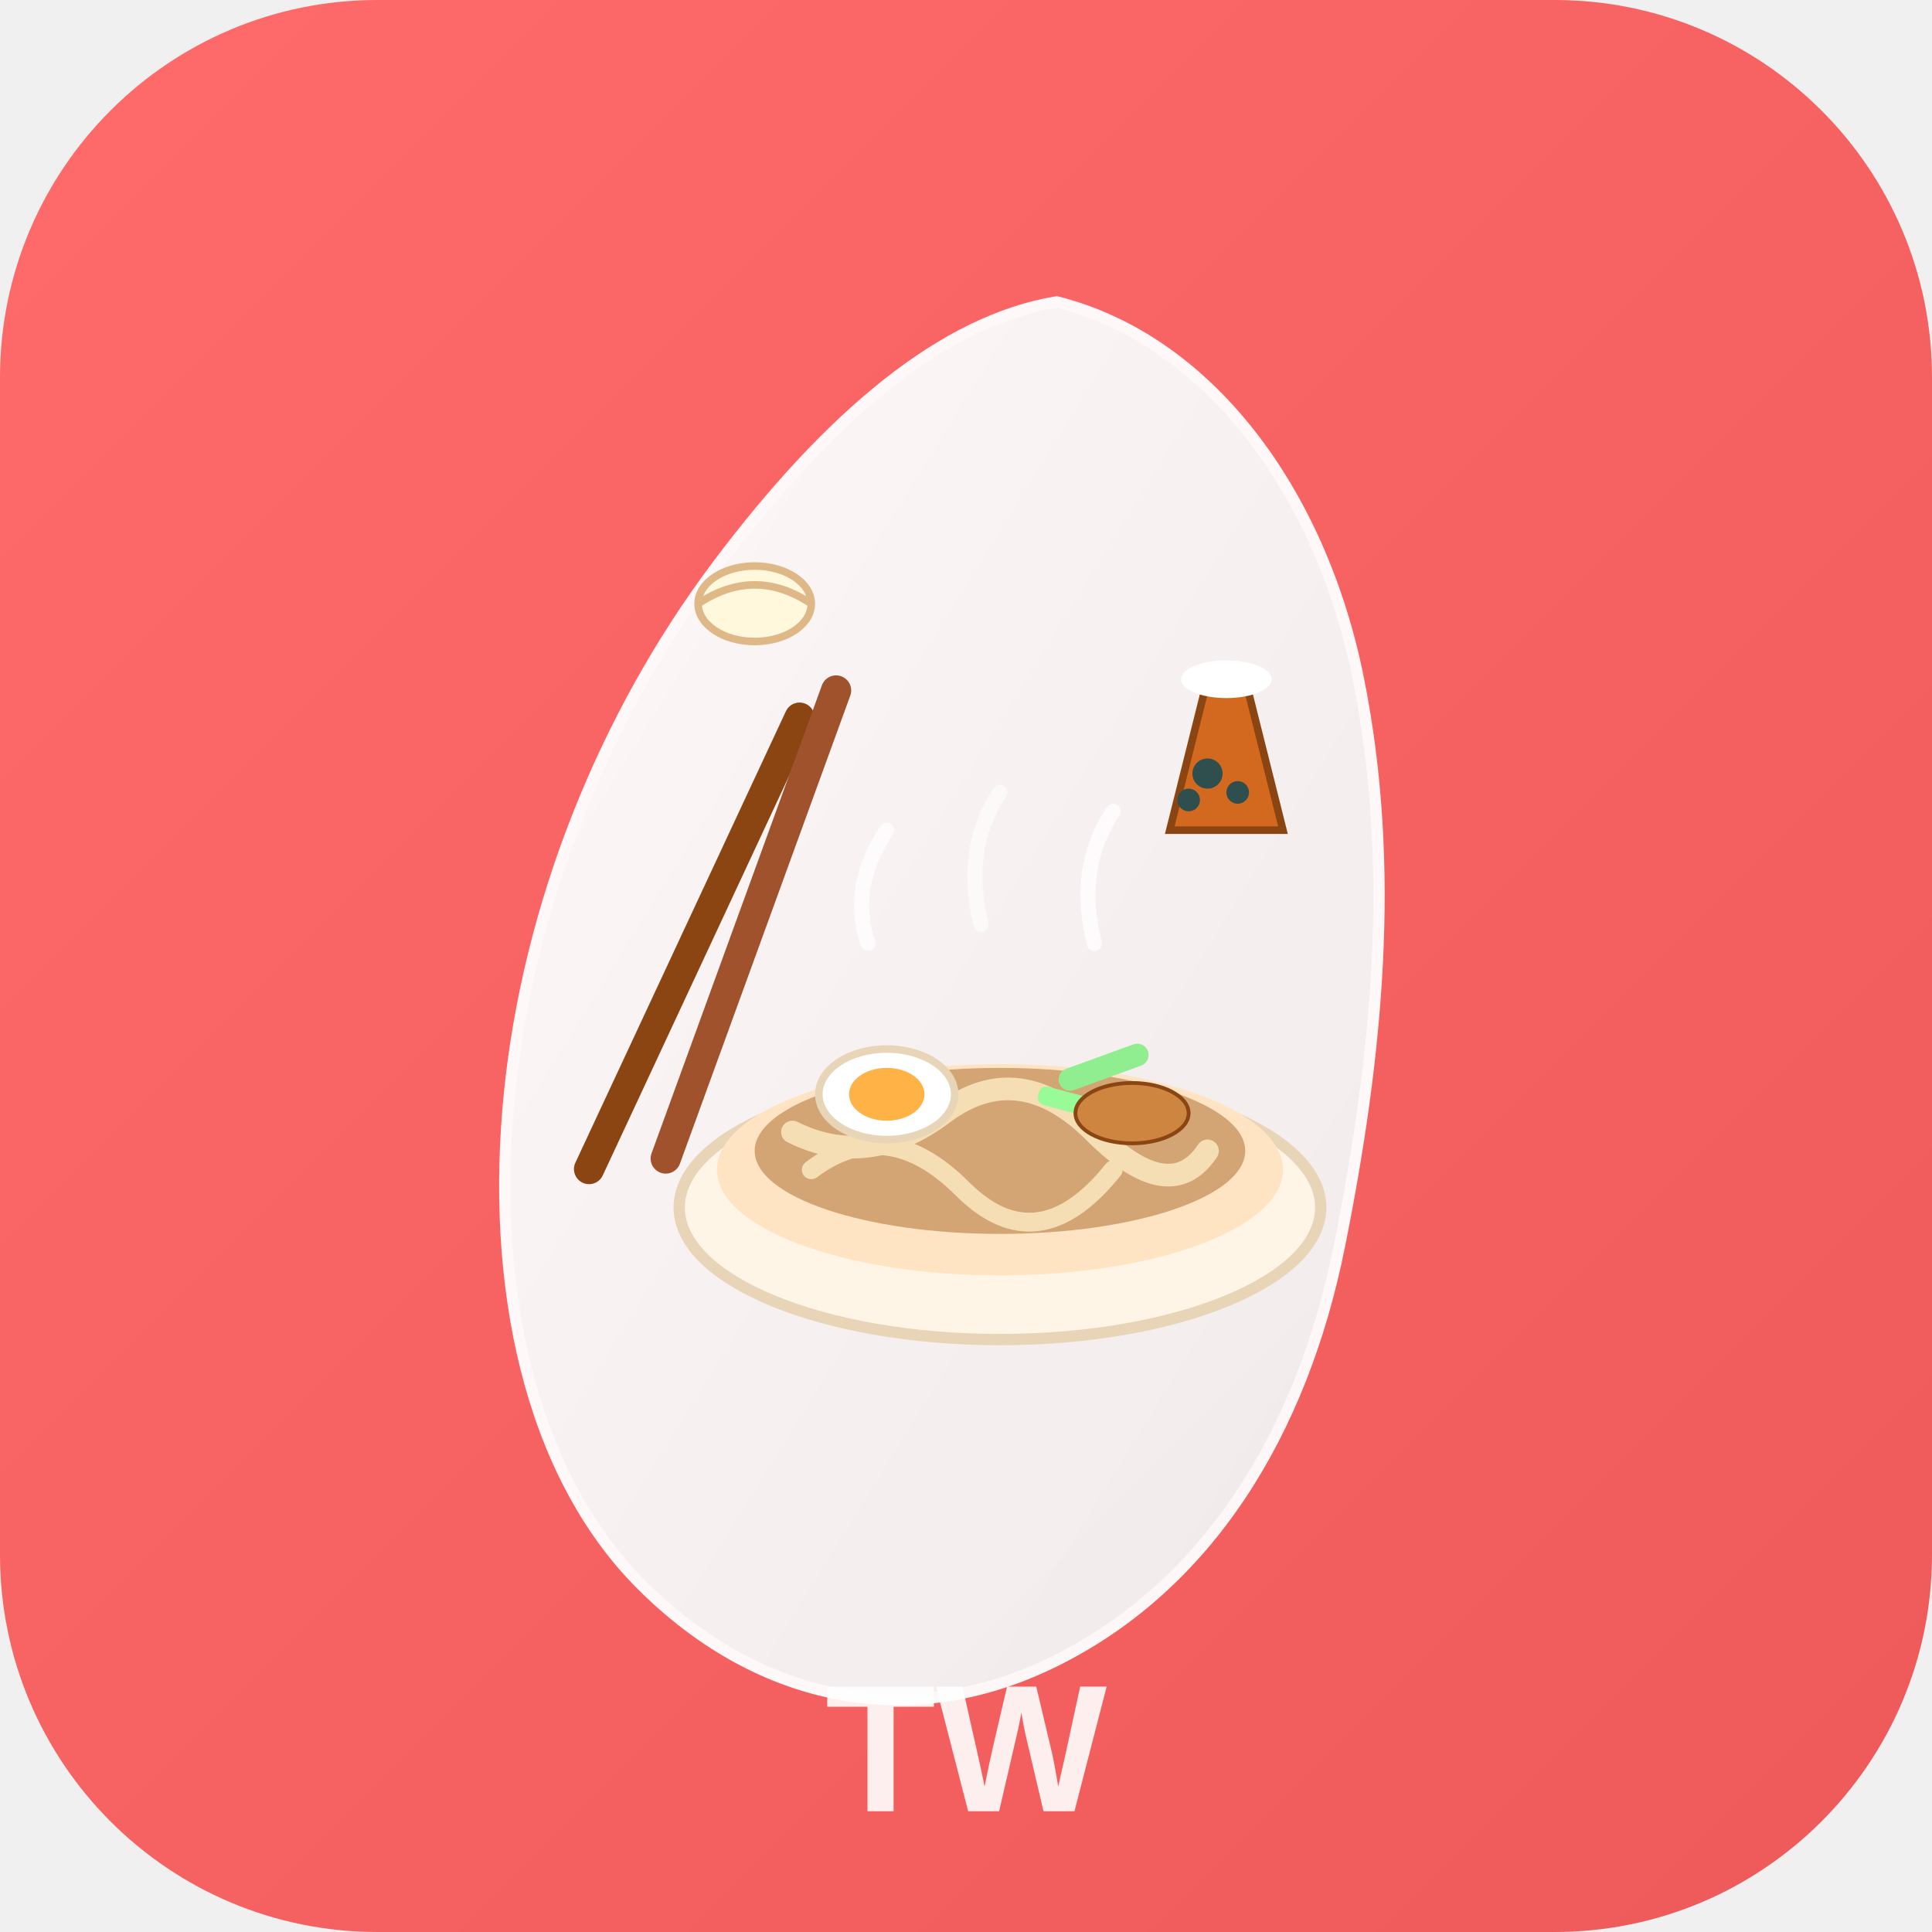
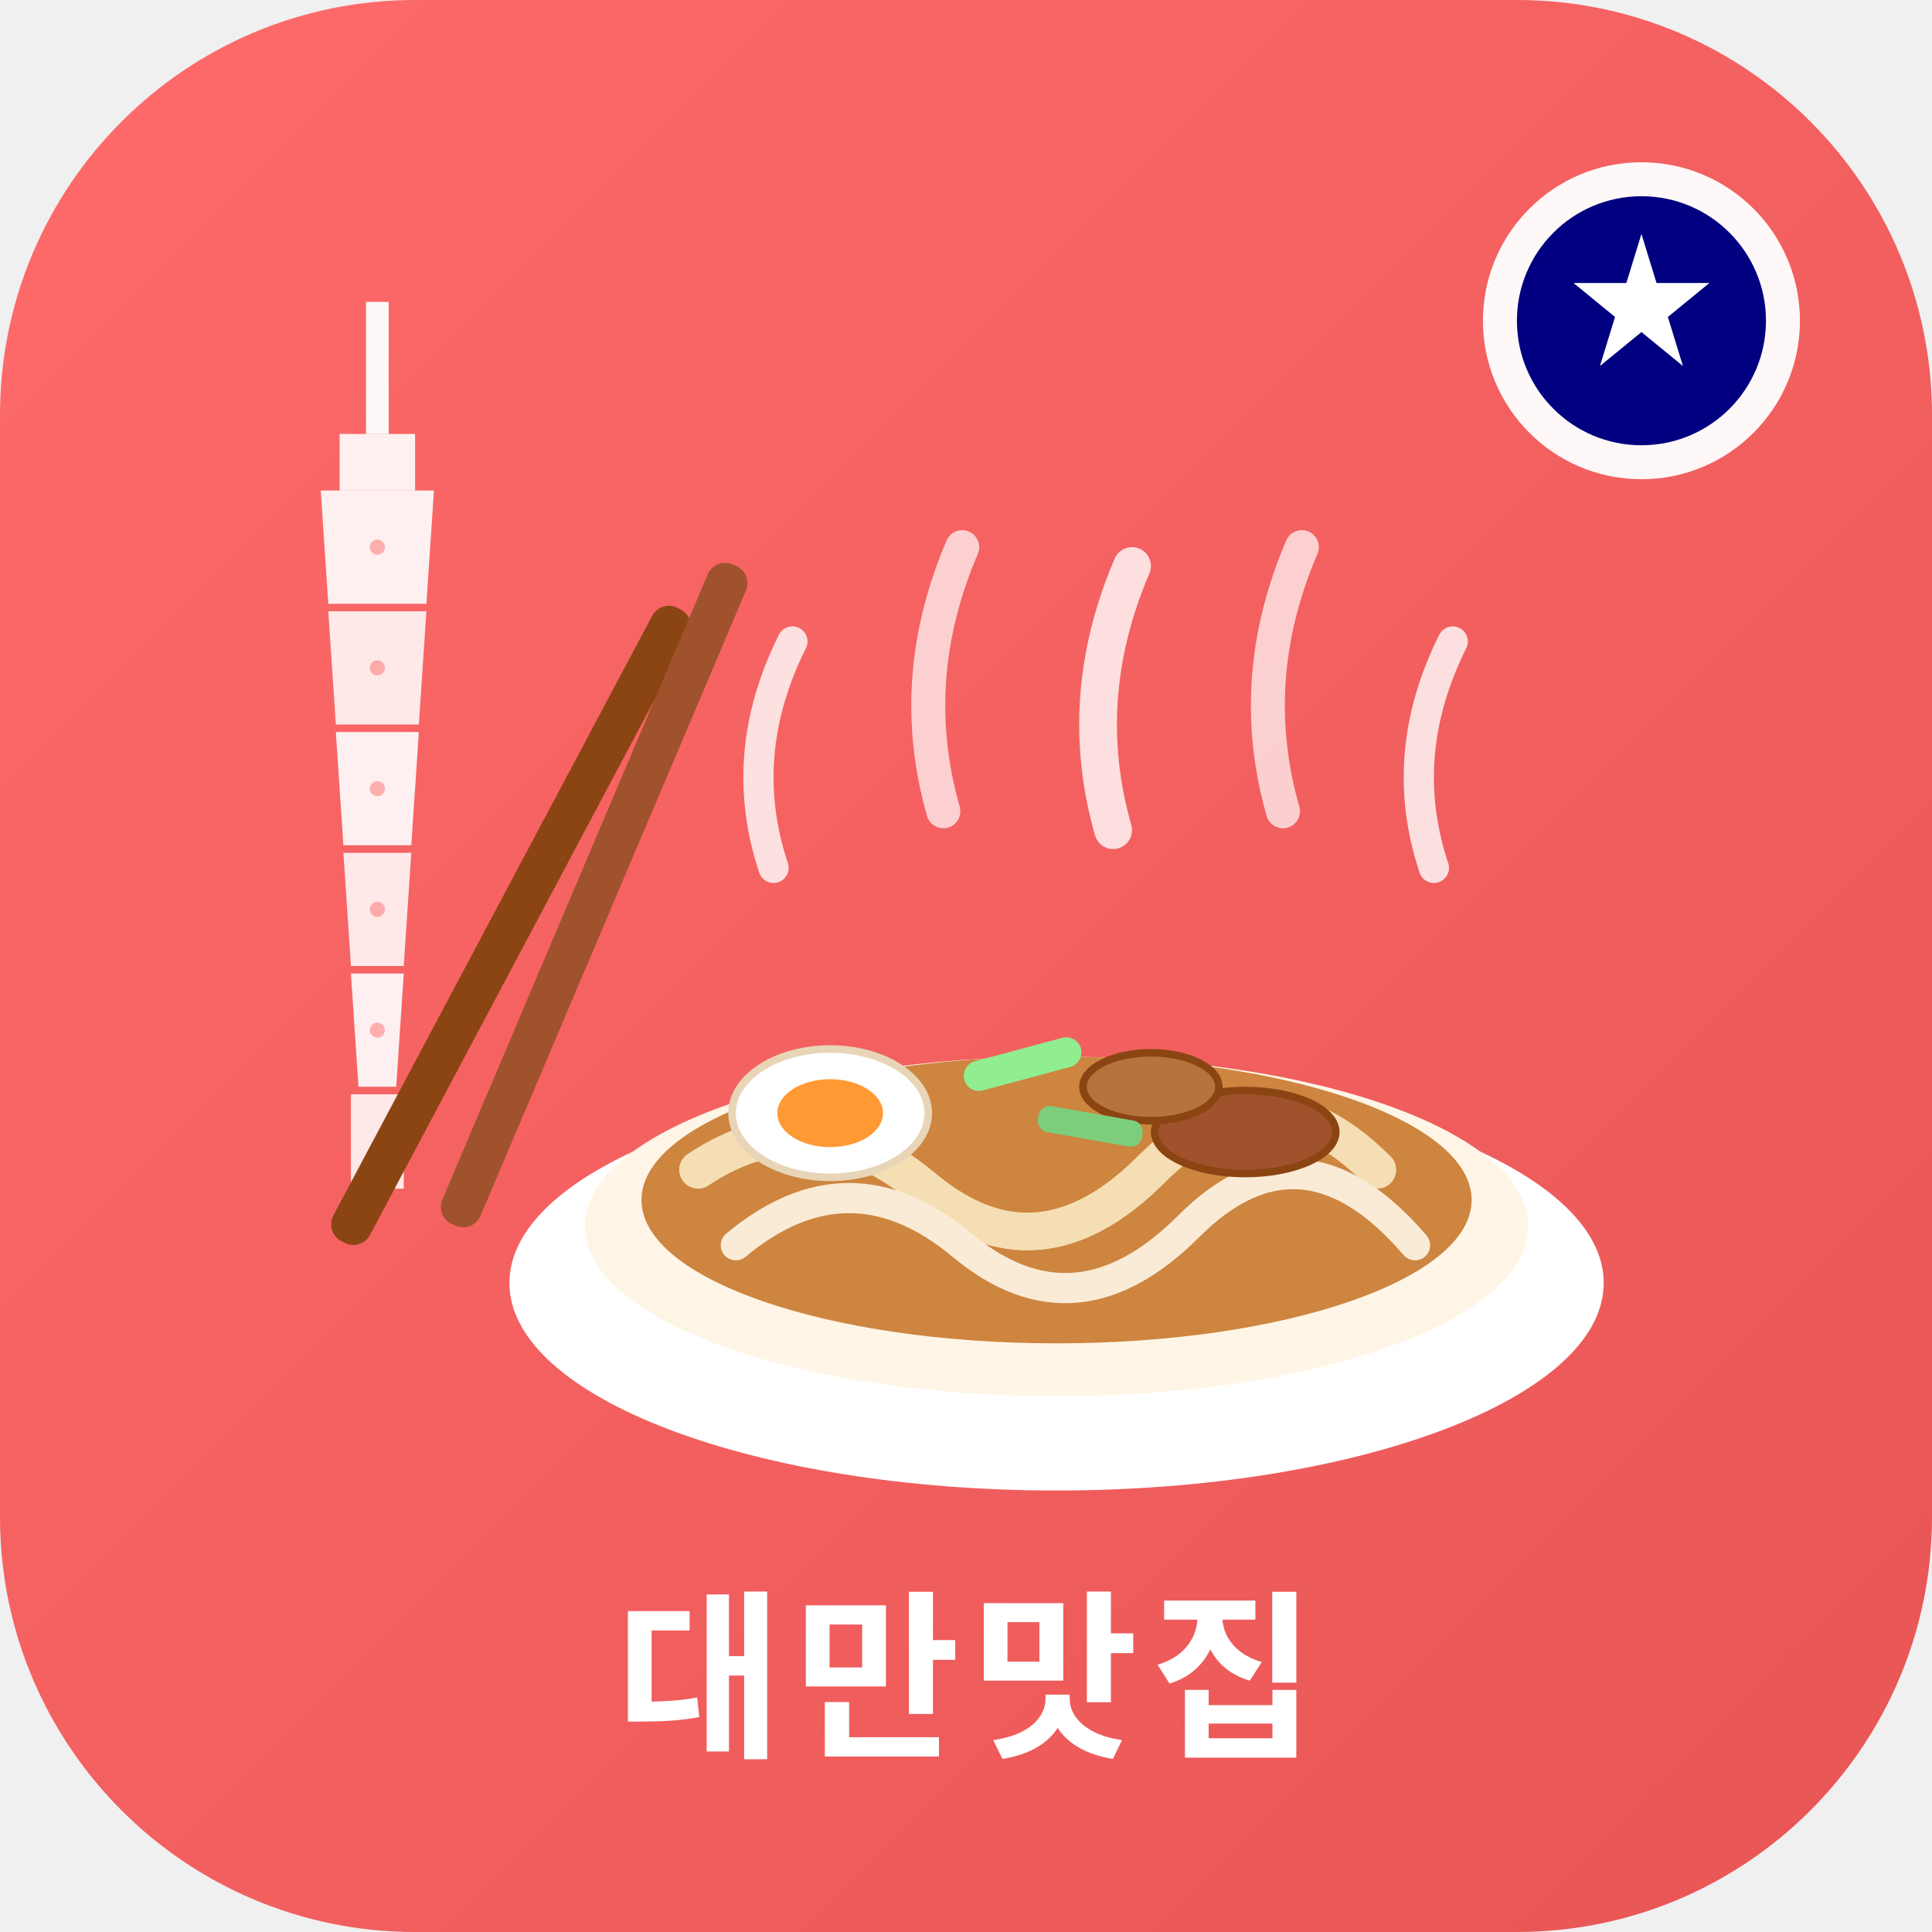
<svg xmlns="http://www.w3.org/2000/svg" viewBox="0 0 512 512">
  <defs>
    <linearGradient id="bgGradient" x1="0%" y1="0%" x2="100%" y2="100%">
      <stop offset="0%" style="stop-color:#FF6B6B" />
-       <stop offset="100%" style="stop-color:#EE5A5A" />
-     </linearGradient>
-     <linearGradient id="taiwanGradient" x1="0%" y1="0%" x2="100%" y2="100%">
-       <stop offset="0%" style="stop-color:#FFFFFF" />
-       <stop offset="100%" style="stop-color:#F0F0F0" />
+       <stop offset="100%" style="stop-color:#E85555" />
    </linearGradient>
  </defs>
-   <rect width="512" height="512" rx="100" fill="url(#bgGradient)" />
-   <path d="M280 80            C320 90, 350 130, 360 180            C370 230, 365 280, 355 330            C345 380, 320 420, 280 440            C240 460, 200 450, 170 420            C140 390, 130 340, 135 290            C140 240, 160 190, 190 150            C220 110, 250 85, 280 80Z" fill="url(#taiwanGradient)" stroke="#FFFFFF" stroke-width="3" opacity="0.95" />
-   <ellipse cx="265" cy="320" rx="85" ry="35" fill="#FFF5E6" stroke="#E8D5B7" stroke-width="3" />
-   <ellipse cx="265" cy="310" rx="75" ry="28" fill="#FFE4C4" />
-   <ellipse cx="265" cy="305" rx="65" ry="22" fill="#D4A574" />
-   <path d="M210 300 Q230 310 250 295 Q270 280 290 300 Q310 320 320 305" stroke="#F5DEB3" stroke-width="6" fill="none" stroke-linecap="round" />
-   <path d="M215 310 Q235 295 255 315 Q275 335 295 310" stroke="#F5DEB3" stroke-width="5" fill="none" stroke-linecap="round" />
-   <ellipse cx="235" cy="290" rx="18" ry="12" fill="#FFFFFF" stroke="#E8D5B7" stroke-width="2" />
-   <ellipse cx="235" cy="290" rx="10" ry="7" fill="#FFB347" />
-   <rect x="280" y="280" width="25" height="6" rx="3" fill="#90EE90" transform="rotate(-20 292 283)" />
-   <rect x="275" y="290" width="20" height="5" rx="2" fill="#98FB98" transform="rotate(15 285 292)" />
-   <ellipse cx="300" cy="295" rx="15" ry="8" fill="#CD853F" stroke="#8B4513" stroke-width="1" />
-   <path d="M230 250 Q225 235 235 220" stroke="#FFFFFF" stroke-width="4" fill="none" stroke-linecap="round" opacity="0.7" />
-   <path d="M260 245 Q255 225 265 210" stroke="#FFFFFF" stroke-width="4" fill="none" stroke-linecap="round" opacity="0.6" />
-   <path d="M290 250 Q285 230 295 215" stroke="#FFFFFF" stroke-width="4" fill="none" stroke-linecap="round" opacity="0.7" />
-   <rect x="180" y="180" width="8" height="140" rx="4" fill="#8B4513" transform="rotate(25 184 250)" />
-   <rect x="195" y="175" width="8" height="140" rx="4" fill="#A0522D" transform="rotate(20 199 245)" />
-   <ellipse cx="200" cy="160" rx="15" ry="10" fill="#FFF8DC" stroke="#DEB887" stroke-width="2" />
-   <path d="M185 160 Q200 150 215 160" stroke="#DEB887" stroke-width="2" fill="none" />
-   <path d="M320 180 L310 220 L340 220 L330 180 Z" fill="#D2691E" stroke="#8B4513" stroke-width="2" />
-   <circle cx="320" cy="205" r="4" fill="#2F4F4F" />
-   <circle cx="328" cy="210" r="3" fill="#2F4F4F" />
-   <circle cx="315" cy="212" r="3" fill="#2F4F4F" />
-   <ellipse cx="325" cy="180" rx="12" ry="5" fill="#FFFFFF" />
-   <text x="256" y="480" font-family="Arial, sans-serif" font-size="48" font-weight="bold" fill="#FFFFFF" text-anchor="middle" opacity="0.9">
-     TW
+   <rect width="512" height="512" rx="110" fill="url(#bgGradient)" />
+   <g transform="translate(55, 80)">
+     <rect x="42" y="0" width="6" height="35" fill="#FFFFFF" opacity="0.95" />
+     <rect x="35" y="35" width="20" height="15" fill="#FFFFFF" opacity="0.9" />
+     <path d="M30 50 L60 50 L58 80 L32 80 Z" fill="#FFFFFF" opacity="0.9" />
+     <path d="M32 82 L58 82 L56 112 L34 112 Z" fill="#FFFFFF" opacity="0.85" />
+     <path d="M34 114 L56 114 L54 144 L36 144 Z" fill="#FFFFFF" opacity="0.9" />
+     <path d="M36 146 L54 146 L52 176 L38 176 Z" fill="#FFFFFF" opacity="0.85" />
+     <path d="M38 178 L52 178 L50 208 L40 208 Z" fill="#FFFFFF" opacity="0.9" />
+     <rect x="38" y="210" width="14" height="25" fill="#FFFFFF" opacity="0.85" />
+     <circle cx="45" cy="65" r="2" fill="#FF6B6B" opacity="0.5" />
+     <circle cx="45" cy="97" r="2" fill="#FF6B6B" opacity="0.5" />
+     <circle cx="45" cy="129" r="2" fill="#FF6B6B" opacity="0.5" />
+     <circle cx="45" cy="161" r="2" fill="#FF6B6B" opacity="0.5" />
+     <circle cx="45" cy="193" r="2" fill="#FF6B6B" opacity="0.5" />
+   </g>
+   <ellipse cx="280" cy="340" rx="145" ry="55" fill="#FFFFFF" />
+   <ellipse cx="280" cy="325" rx="125" ry="45" fill="#FFF5E6" />
+   <ellipse cx="280" cy="318" rx="110" ry="38" fill="#CD853F" />
+   <path d="M185 310 Q215 290 245 315 Q275 340 305 310 Q335 280 365 310" stroke="#F5DEB3" stroke-width="10" fill="none" stroke-linecap="round" />
+   <path d="M195 330 Q225 305 255 330 Q285 355 315 325 Q345 295 375 330" stroke="#FAEBD7" stroke-width="8" fill="none" stroke-linecap="round" />
+   <ellipse cx="220" cy="295" rx="26" ry="17" fill="#FFFFFF" stroke="#E8D5B7" stroke-width="2" />
+   <ellipse cx="220" cy="295" rx="14" ry="9" fill="#FF9933" />
+   <ellipse cx="330" cy="300" rx="24" ry="11" fill="#A0522D" stroke="#8B4513" stroke-width="2" />
+   <ellipse cx="305" cy="288" rx="18" ry="9" fill="#B8733D" stroke="#8B4513" stroke-width="2" />
+   <rect x="255" y="278" width="32" height="8" rx="4" fill="#90EE90" transform="rotate(-15 271 282)" />
+   <rect x="275" y="295" width="28" height="7" rx="3" fill="#7CCD7C" transform="rotate(10 289 298)" />
+   <path d="M205 230 Q195 200 210 170" stroke="#FFFFFF" stroke-width="8" fill="none" stroke-linecap="round" opacity="0.8" />
+   <path d="M250 215 Q240 180 255 145" stroke="#FFFFFF" stroke-width="9" fill="none" stroke-linecap="round" opacity="0.7" />
+   <path d="M295 220 Q285 185 300 150" stroke="#FFFFFF" stroke-width="10" fill="none" stroke-linecap="round" opacity="0.8" />
+   <path d="M340 215 Q330 180 345 145" stroke="#FFFFFF" stroke-width="9" fill="none" stroke-linecap="round" opacity="0.7" />
+   <path d="M380 230 Q370 200 385 170" stroke="#FFFFFF" stroke-width="8" fill="none" stroke-linecap="round" opacity="0.8" />
+   <rect x="130" y="150" width="11" height="190" rx="5" fill="#8B4513" transform="rotate(28 135 245)" />
+   <rect x="152" y="142" width="11" height="190" rx="5" fill="#A0522D" transform="rotate(23 157 237)" />
+   <circle cx="435" cy="85" r="42" fill="#FFFFFF" opacity="0.95" />
+   <circle cx="435" cy="85" r="33" fill="#000080" />
+   <polygon points="435,62 439,75 453,75 442,84 446,97 435,88 424,97 428,84 417,75 431,75" fill="#FFFFFF" />
+   <text x="256" y="462" font-family="Arial, sans-serif" font-size="48" font-weight="bold" fill="#FFFFFF" text-anchor="middle" letter-spacing="3">
+     대만맛집
  </text>
</svg>
